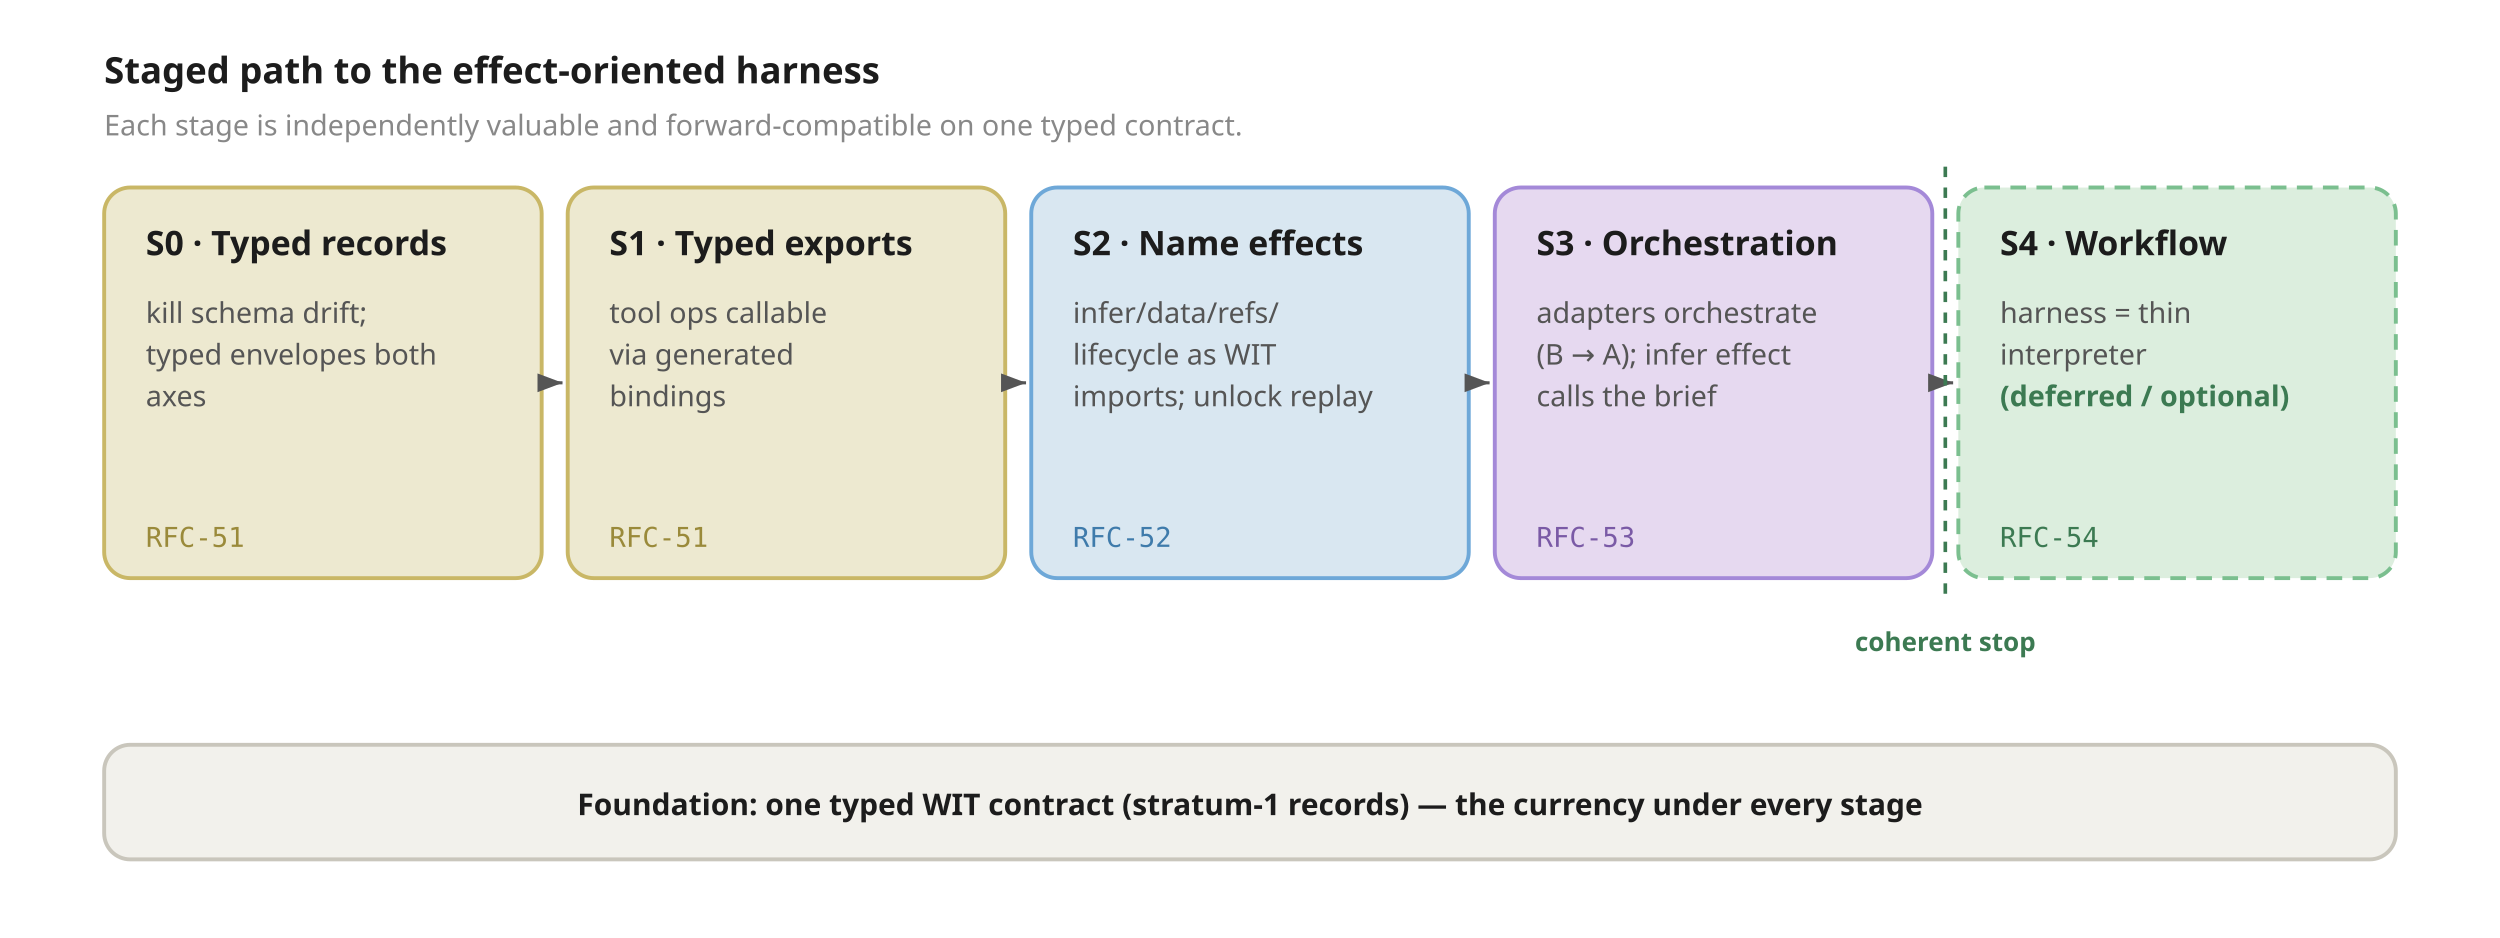
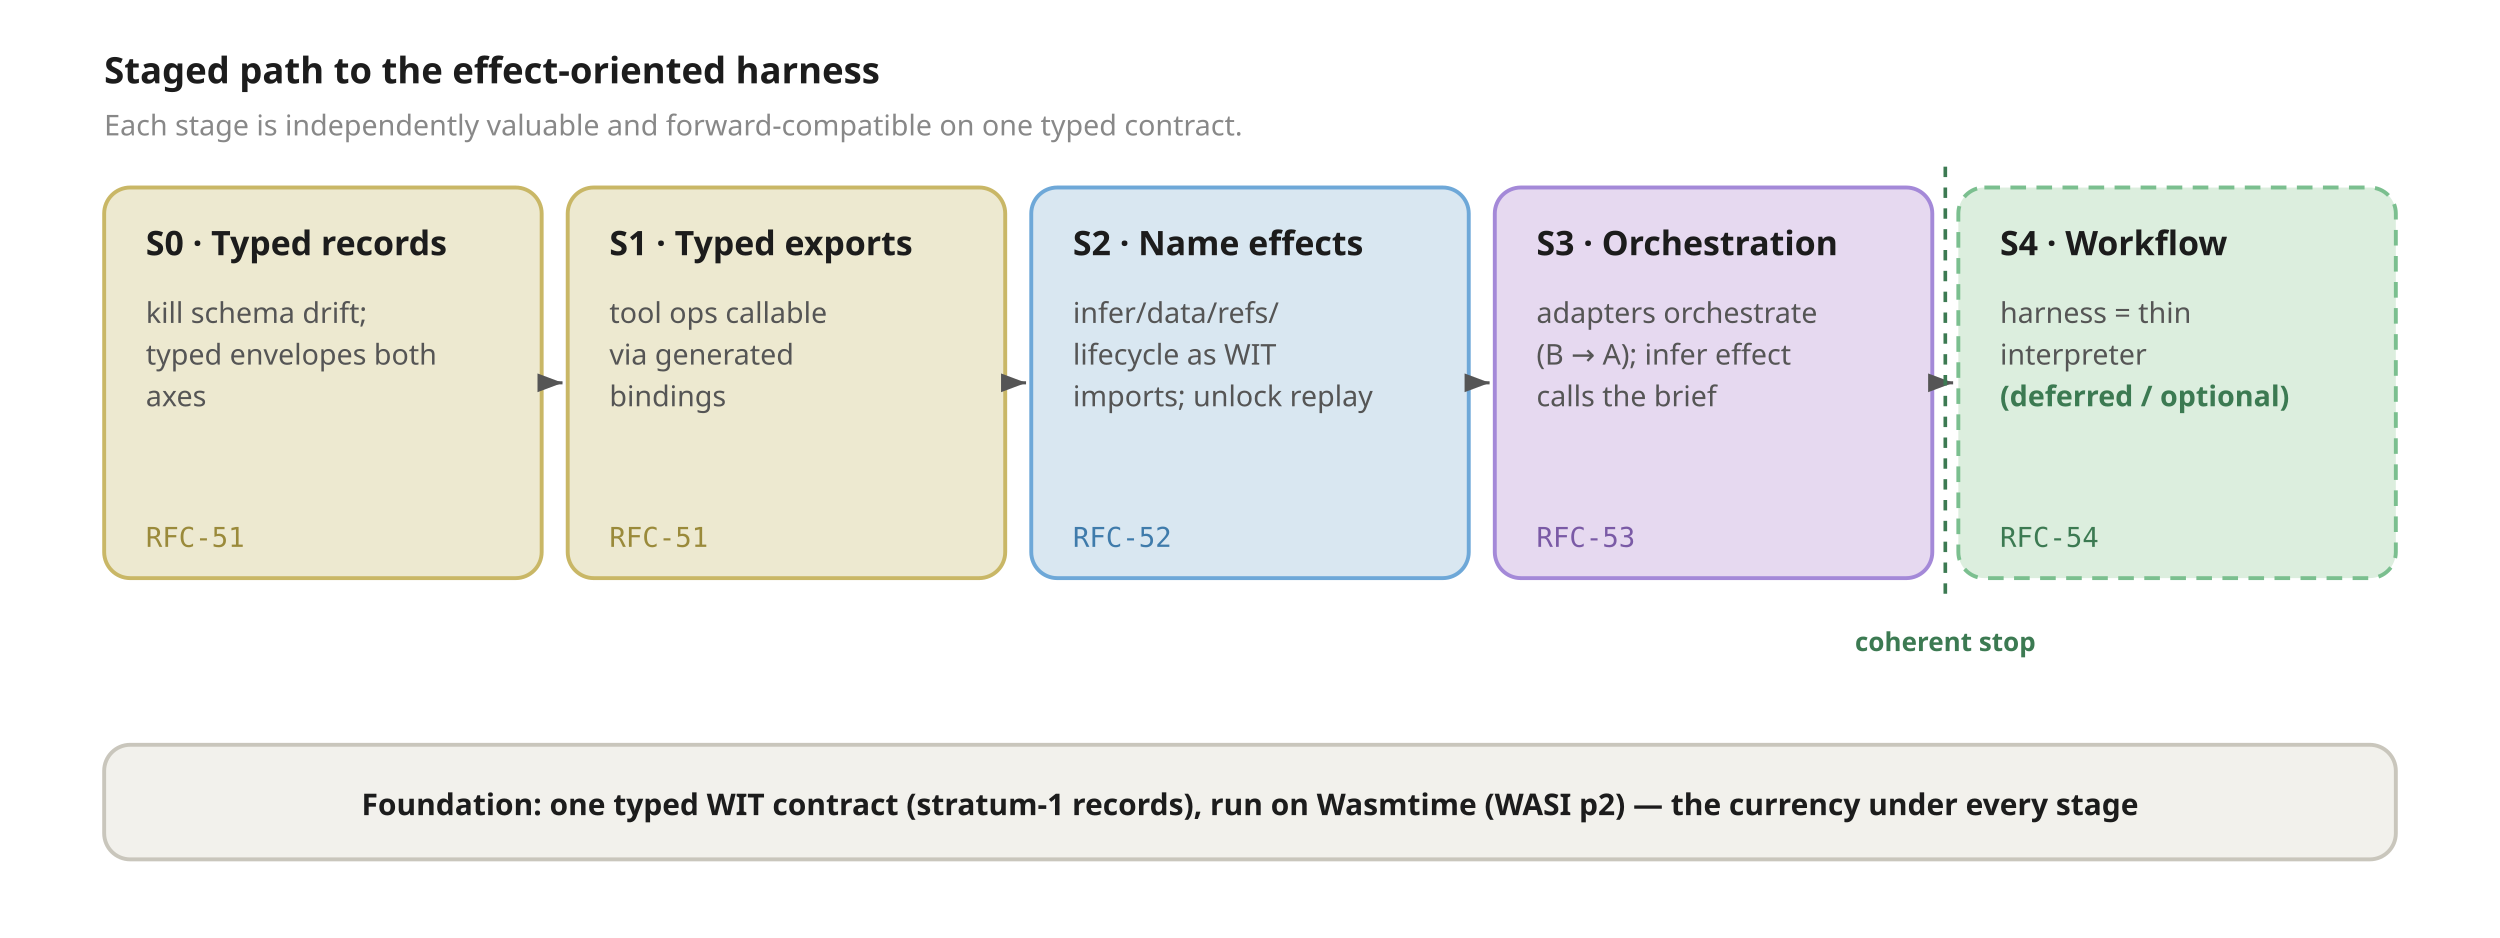
<svg xmlns="http://www.w3.org/2000/svg" viewBox="0 0 960 360" role="img" aria-label="Staged path S0 through S4 toward the effect-oriented harness, each stage mapped to an RFC, with a coherent stopping point after S3">
  <defs>
    <marker id="arr" markerWidth="10" markerHeight="10" refX="8" refY="3" orient="auto">
      <path d="M0,0 L0,6 L8,3 z" fill="#555" />
    </marker>
  </defs>
  <text x="40" y="32" font-family="ui-sans-serif, system-ui, sans-serif" font-size="14" font-weight="700" fill="#1c1c1c">Staged path to the effect-oriented harness</text>
  <text x="40" y="52" font-family="ui-sans-serif, system-ui, sans-serif" font-size="11" fill="#888">Each stage is independently valuable and forward-compatible on one typed contract.</text>
  <rect x="40" y="72" width="168" height="150" rx="10" fill="#ede9d0" stroke="#c9b766" stroke-width="1.5" />
  <text x="56" y="98" font-family="ui-sans-serif, system-ui, sans-serif" font-size="13" font-weight="700" fill="#1c1c1c">S0 · Typed records</text>
  <text x="56" y="124" font-family="ui-sans-serif, system-ui, sans-serif" font-size="11" fill="#555">kill schema drift;</text>
  <text x="56" y="140" font-family="ui-sans-serif, system-ui, sans-serif" font-size="11" fill="#555">typed envelopes both</text>
  <text x="56" y="156" font-family="ui-sans-serif, system-ui, sans-serif" font-size="11" fill="#555">axes</text>
  <text x="56" y="210" font-family="ui-monospace, monospace" font-size="10.5" fill="#9a8a3a">RFC-51</text>
  <rect x="218" y="72" width="168" height="150" rx="10" fill="#ede9d0" stroke="#c9b766" stroke-width="1.5" />
  <text x="234" y="98" font-family="ui-sans-serif, system-ui, sans-serif" font-size="13" font-weight="700" fill="#1c1c1c">S1 · Typed exports</text>
  <text x="234" y="124" font-family="ui-sans-serif, system-ui, sans-serif" font-size="11" fill="#555">tool ops callable</text>
  <text x="234" y="140" font-family="ui-sans-serif, system-ui, sans-serif" font-size="11" fill="#555">via generated</text>
  <text x="234" y="156" font-family="ui-sans-serif, system-ui, sans-serif" font-size="11" fill="#555">bindings</text>
  <text x="234" y="210" font-family="ui-monospace, monospace" font-size="10.5" fill="#9a8a3a">RFC-51</text>
  <rect x="396" y="72" width="168" height="150" rx="10" fill="#d9e7f1" stroke="#6ea8d8" stroke-width="1.5" />
  <text x="412" y="98" font-family="ui-sans-serif, system-ui, sans-serif" font-size="13" font-weight="700" fill="#1c1c1c">S2 · Name effects</text>
  <text x="412" y="124" font-family="ui-sans-serif, system-ui, sans-serif" font-size="11" fill="#555">infer/data/refs/</text>
  <text x="412" y="140" font-family="ui-sans-serif, system-ui, sans-serif" font-size="11" fill="#555">lifecycle as WIT</text>
  <text x="412" y="156" font-family="ui-sans-serif, system-ui, sans-serif" font-size="11" fill="#555">imports; unlock replay</text>
  <text x="412" y="210" font-family="ui-monospace, monospace" font-size="10.5" fill="#3f7bab">RFC-52</text>
  <rect x="574" y="72" width="168" height="150" rx="10" fill="#e6d9f0" stroke="#a489d8" stroke-width="1.5" />
  <text x="590" y="98" font-family="ui-sans-serif, system-ui, sans-serif" font-size="13" font-weight="700" fill="#1c1c1c">S3 · Orchestration</text>
  <text x="590" y="124" font-family="ui-sans-serif, system-ui, sans-serif" font-size="11" fill="#555">adapters orchestrate</text>
  <text x="590" y="140" font-family="ui-sans-serif, system-ui, sans-serif" font-size="11" fill="#555">(B → A); infer effect</text>
  <text x="590" y="156" font-family="ui-sans-serif, system-ui, sans-serif" font-size="11" fill="#555">calls the brief</text>
  <text x="590" y="210" font-family="ui-monospace, monospace" font-size="10.5" fill="#7a5aa6">RFC-53</text>
  <rect x="752" y="72" width="168" height="150" rx="10" fill="#dceede" stroke="#7bbf8f" stroke-width="1.5" stroke-dasharray="6 4" />
  <text x="768" y="98" font-family="ui-sans-serif, system-ui, sans-serif" font-size="13" font-weight="700" fill="#1c1c1c">S4 · Workflow</text>
  <text x="768" y="124" font-family="ui-sans-serif, system-ui, sans-serif" font-size="11" fill="#555">harness = thin</text>
  <text x="768" y="140" font-family="ui-sans-serif, system-ui, sans-serif" font-size="11" fill="#555">interpreter</text>
  <text x="768" y="156" font-family="ui-sans-serif, system-ui, sans-serif" font-size="11" font-weight="600" fill="#3c7a52">(deferred / optional)</text>
  <text x="768" y="210" font-family="ui-monospace, monospace" font-size="10.5" fill="#3c7a52">RFC-54</text>
  <path d="M208 147 L216 147" stroke="#555" stroke-width="1.2" fill="none" marker-end="url(#arr)" />
  <path d="M386 147 L394 147" stroke="#555" stroke-width="1.2" fill="none" marker-end="url(#arr)" />
  <path d="M564 147 L572 147" stroke="#555" stroke-width="1.2" fill="none" marker-end="url(#arr)" />
  <path d="M742 147 L750 147" stroke="#555" stroke-width="1.2" fill="none" marker-end="url(#arr)" />
  <line x1="747" y1="64" x2="747" y2="232" stroke="#3c7a52" stroke-width="1.4" stroke-dasharray="4 4" />
  <text x="747" y="250" text-anchor="middle" font-family="ui-sans-serif, system-ui, sans-serif" font-size="10" font-weight="600" fill="#3c7a52">coherent stop</text>
  <rect x="40" y="286" width="880" height="44" rx="10" fill="#f2f1ec" stroke="#c9c6bc" stroke-width="1.5" />
-   <text x="480" y="313" text-anchor="middle" font-family="ui-sans-serif, system-ui, sans-serif" font-size="11.5" font-weight="600" fill="#1c1c1c">Foundation: one typed WIT contract (stratum-1 records) — the currency under every stage</text>
+   <text x="480" y="313" text-anchor="middle" font-family="ui-sans-serif, system-ui, sans-serif" font-size="11.5" font-weight="600" fill="#1c1c1c">Foundation: one typed WIT contract (stratum-1 records), run on Wasmtime (WASI p2) — the currency under every stage</text>
</svg>
